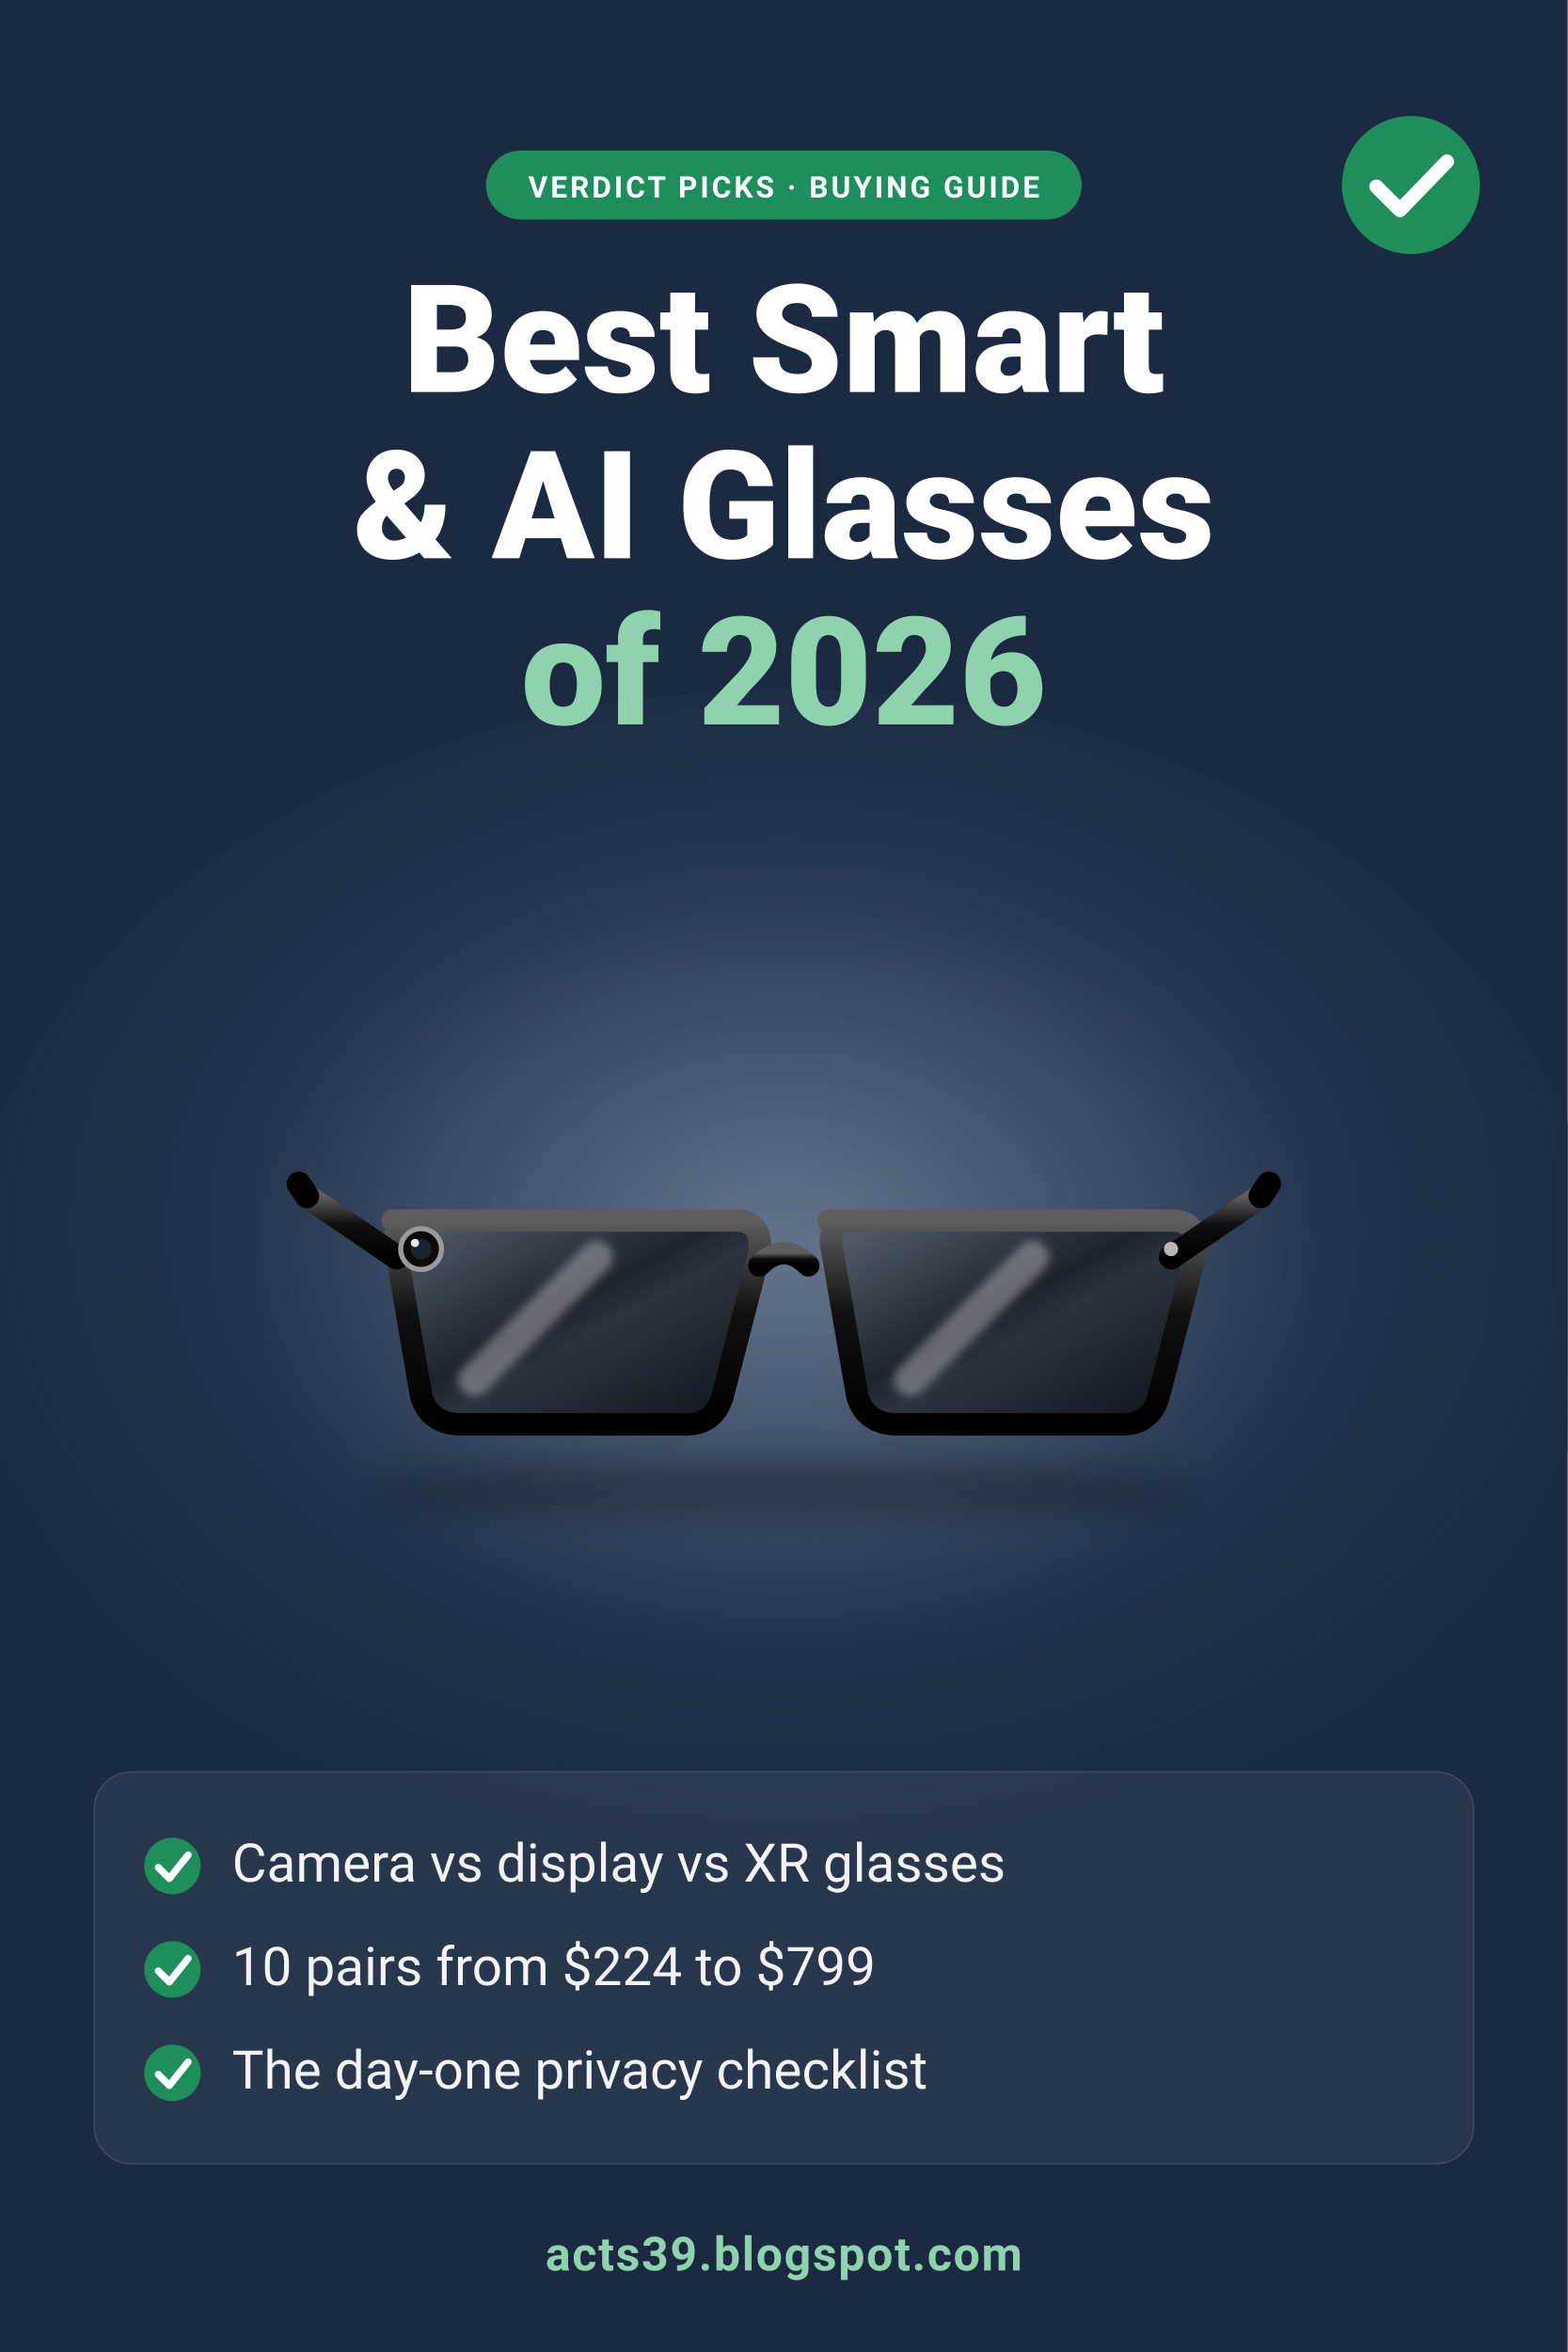
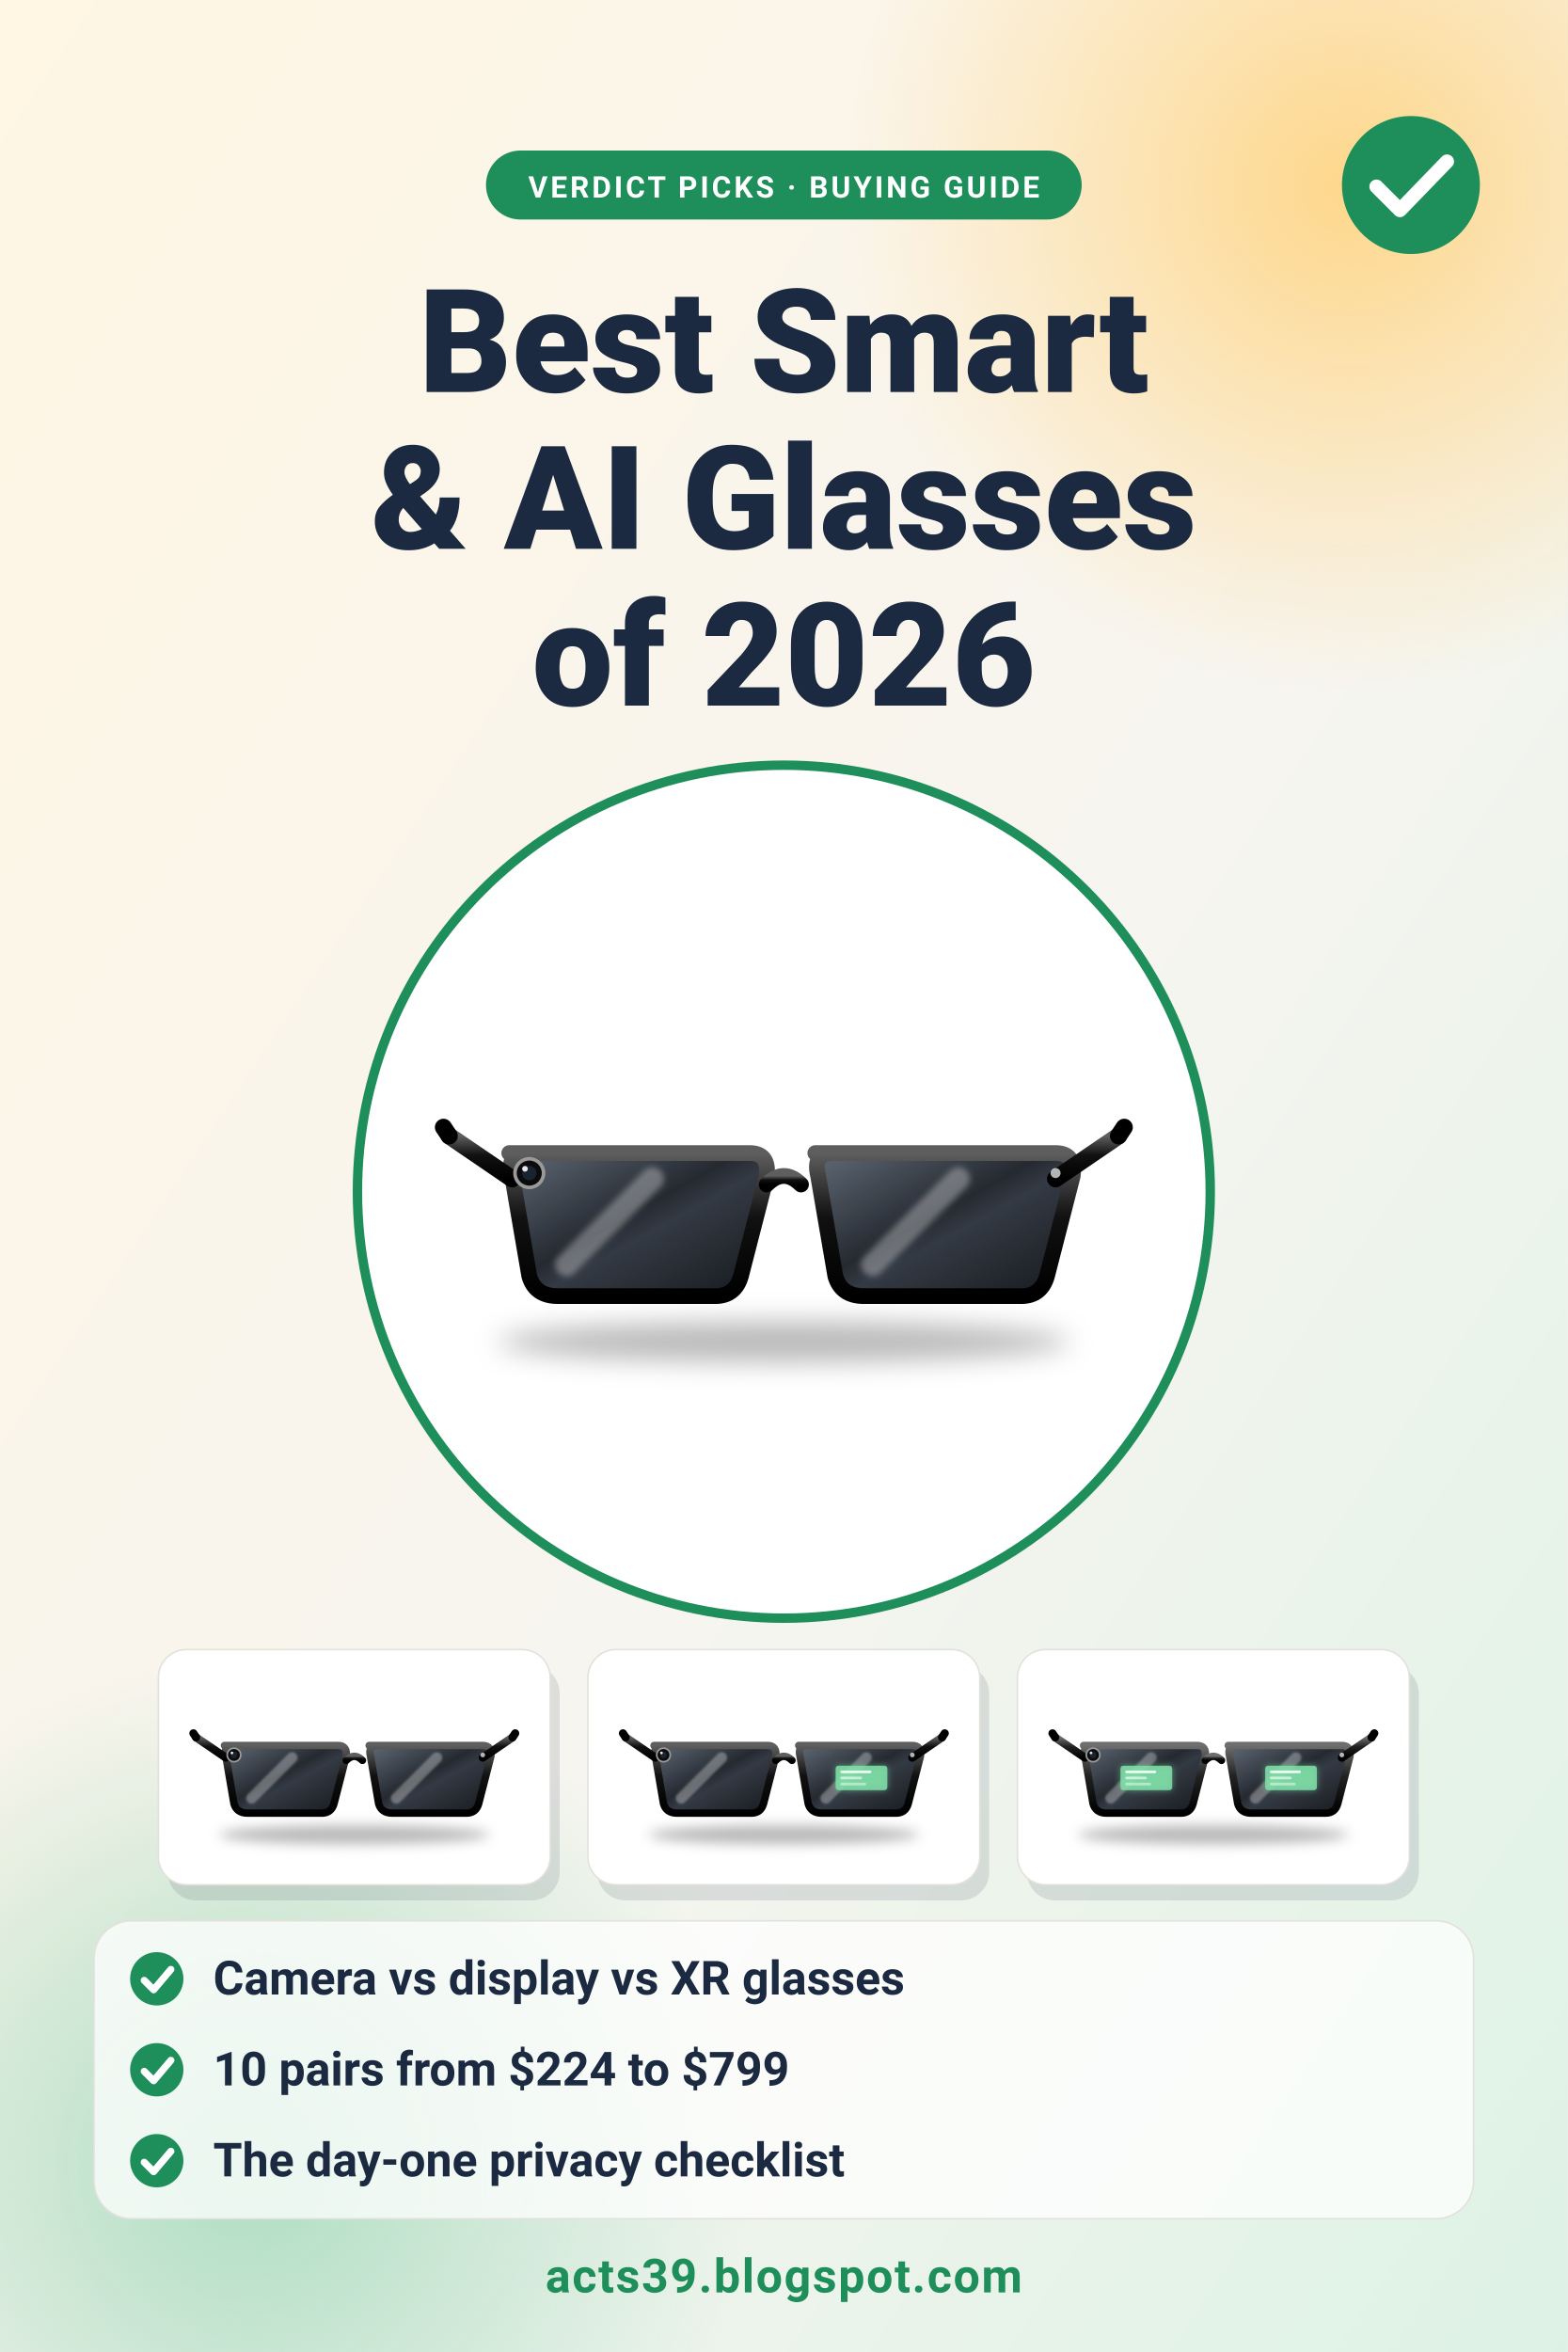
<svg xmlns="http://www.w3.org/2000/svg" viewBox="0 0 1000 1500" role="img" aria-label="Best Smart and AI Glasses of 2026 — Verdict Picks buying guide, with a render of the Ray-Ban Meta Gen 2">
  <defs>
-     <radialGradient id="pin-spot" cx="50%" cy="45%" r="60%">
-       <stop offset="0" stop-color="#3A4D6B" />
-       <stop offset="0.6" stop-color="#24344D" />
-       <stop offset="1" stop-color="#1B2A41" stop-opacity="0" />
+     <linearGradient id="bp-bg" x1="0" y1="0" x2="1" y2="1">
+       <stop offset="0" stop-color="#FFF6E3" />
+       <stop offset="0.55" stop-color="#F7F5F0" />
+       <stop offset="1" stop-color="#DDF2E5" />
+     </linearGradient>
+     <radialGradient id="bp-sun" cx="50%" cy="50%" r="50%">
+       <stop offset="0" stop-color="#FFD27A" stop-opacity="0.85" />
+       <stop offset="1" stop-color="#FFD27A" stop-opacity="0" />
    </radialGradient>
-     <radialGradient id="pin-halo" cx="50%" cy="50%" r="50%">
-       <stop offset="0" stop-color="#ffffff" stop-opacity="0.22" />
-       <stop offset="1" stop-color="#ffffff" stop-opacity="0" />
+     <radialGradient id="bp-leaf" cx="50%" cy="50%" r="50%">
+       <stop offset="0" stop-color="#8FD3AE" stop-opacity="0.7" />
+       <stop offset="1" stop-color="#8FD3AE" stop-opacity="0" />
    </radialGradient>
  </defs>
-   <rect width="1000" height="1500" fill="#1B2A41" />
-   <ellipse cx="500" cy="820" rx="520" ry="380" fill="url(#pin-spot)" />
-   <ellipse cx="500" cy="800" rx="340" ry="240" fill="url(#pin-halo)" />
+   <rect width="1000" height="1500" fill="url(#bp-bg)" />
+   <circle cx="860" cy="120" r="320" fill="url(#bp-sun)" />
+   <circle cx="160" cy="1380" r="320" fill="url(#bp-leaf)" />
  <g font-family="-apple-system,Segoe UI,Roboto,Helvetica,Arial,sans-serif">
    <rect x="310" y="96" width="380" height="44" rx="22" fill="#1E8E5A" />
    <text x="500" y="126" text-anchor="middle" font-size="19" font-weight="700" fill="#fff" letter-spacing="1.8">VERDICT PICKS · BUYING GUIDE</text>
-     <text x="500" y="250" text-anchor="middle" font-size="96" font-weight="800" fill="#fff">Best Smart</text>
-     <text x="500" y="356" text-anchor="middle" font-size="96" font-weight="800" fill="#fff">&amp; AI Glasses</text>
-     <text x="500" y="462" text-anchor="middle" font-size="96" font-weight="800" fill="#8FD3AE">of 2026</text>
-     <g transform="translate(110 560) scale(1.3)">
-       <defs>
-         <radialGradient id="pin-bg" cx="50%" cy="38%" r="72%">
-           <stop offset="0" stop-color="#ffffff" />
-           <stop offset="0.7" stop-color="#f3f3f1" />
-           <stop offset="1" stop-color="#e4e4e1" />
-         </radialGradient>
-         <filter id="pin-blur" x="-30%" y="-80%" width="160%" height="300%">
-           <feGaussianBlur stdDeviation="9" />
-         </filter>
-         <filter id="pin-soft" x="-20%" y="-20%" width="140%" height="140%">
-           <feGaussianBlur stdDeviation="2.2" />
-         </filter>
-         <filter id="pin-glow" x="-50%" y="-50%" width="200%" height="200%">
-           <feGaussianBlur stdDeviation="5" />
-         </filter>
-         <linearGradient id="pin-front" x1="0" y1="0" x2="0.35" y2="1">
-           <stop offset="0" stop-color="#2b2b2b" />
-           <stop offset="0.55" stop-color="#111" />
+     <text x="500" y="250" text-anchor="middle" font-size="92" font-weight="800" fill="#1B2A41">Best Smart</text>
+     <text x="500" y="350" text-anchor="middle" font-size="92" font-weight="800" fill="#1B2A41">&amp; AI Glasses</text>
+     <text x="500" y="450" text-anchor="middle" font-size="92" font-weight="800" fill="#1B2A41">of 2026</text>
+   </g>
+   <circle cx="500" cy="760" r="272" fill="#fff" />
+   <circle cx="500" cy="760" r="272" fill="none" stroke="#1E8E5A" stroke-width="6" />
+   <g transform="translate(226.3158 582.1053) scale(0.9122807)">
+     <defs>
+       <radialGradient id="bphero-bg" cx="50%" cy="38%" r="72%">
+         <stop offset="0" stop-color="#ffffff" />
+         <stop offset="0.7" stop-color="#f3f3f1" />
+         <stop offset="1" stop-color="#e4e4e1" />
+       </radialGradient>
+       <filter id="bphero-blur" x="-30%" y="-80%" width="160%" height="300%">
+         <feGaussianBlur stdDeviation="9" />
+       </filter>
+       <filter id="bphero-soft" x="-20%" y="-20%" width="140%" height="140%">
+         <feGaussianBlur stdDeviation="2.2" />
+       </filter>
+       <filter id="bphero-glow" x="-50%" y="-50%" width="200%" height="200%">
+         <feGaussianBlur stdDeviation="5" />
+       </filter>
+       <linearGradient id="bphero-front" x1="0" y1="0" x2="0.35" y2="1">
+         <stop offset="0" stop-color="#2b2b2b" />
+         <stop offset="0.55" stop-color="#111" />
+         <stop offset="1" stop-color="#000000" />
+       </linearGradient>
+       <linearGradient id="bphero-side" x1="0" y1="0" x2="1" y2="1">
+         <stop offset="0" stop-color="#020202" />
+         <stop offset="1" stop-color="#000000" />
+       </linearGradient>
+       <linearGradient id="bphero-top" x1="0" y1="0" x2="1" y2="1">
+         <stop offset="0" stop-color="#4e4e4e" />
+         <stop offset="1" stop-color="#202020" />
+       </linearGradient>
+       <radialGradient id="bphero-dome" cx="38%" cy="32%" r="75%">
+         <stop offset="0" stop-color="#494949" />
+         <stop offset="0.6" stop-color="#111" />
+         <stop offset="1" stop-color="#000000" />
+       </radialGradient>
+       <linearGradient id="bphero-gloss" x1="0" y1="0" x2="1" y2="1">
+         <stop offset="0" stop-color="#ffffff" stop-opacity="0.55" />
+         <stop offset="0.5" stop-color="#ffffff" stop-opacity="0.05" />
+         <stop offset="1" stop-color="#ffffff" stop-opacity="0" />
+       </linearGradient>
+       <linearGradient id="bphero-screen" x1="0" y1="0" x2="1" y2="1">
+         <stop offset="0" stop-color="#1d2a3a" />
+         <stop offset="1" stop-color="#060a10" />
+       </linearGradient>
+       <linearGradient id="bphero-metal" x1="0" y1="0" x2="1" y2="0">
+         <stop offset="0" stop-color="#d9d9d6" />
+         <stop offset="0.35" stop-color="#f4f4f2" />
+         <stop offset="0.65" stop-color="#bdbdb9" />
+         <stop offset="1" stop-color="#e6e6e3" />
+       </linearGradient>
+       <linearGradient id="bphero-accent" x1="0" y1="0" x2="0" y2="1">
+         <stop offset="0" stop-color="#bdefd2" />
+         <stop offset="1" stop-color="#4ed487" />
+       </linearGradient>
+       <linearGradient id="bphero-lens" x1="0" y1="0" x2="1" y2="1">
+         <stop offset="0" stop-color="#5a6470" />
+         <stop offset="0.45" stop-color="#1c2129" />
+         <stop offset="0.55" stop-color="#2b323c" />
+         <stop offset="1" stop-color="#0c0f14" />
+       </linearGradient>
+     </defs>
+     <ellipse cx="300" cy="300" rx="200" ry="14" fill="#000" opacity="0.28" filter="url(#bphero-blur)" />
+     <linearGradient id="bphero-fr" x1="0" y1="0" x2="0" y2="1">
+       <stop offset="0" stop-color="#5e5e5e" />
+       <stop offset="0.45" stop-color="#111" />
+       <stop offset="1" stop-color="#000000" />
+     </linearGradient>
+     <path d="M 108 168 L 276 168 Q 290 168 288 184 L 270 254 Q 266 268 252 268 L 142 268 Q 126 268 122 254 L 110 184 Q 106 168 120 168 Z" fill="url(#bphero-lens)" opacity="0.96" />
+     <path d="M 108 168 L 276 168 Q 290 168 288 184 L 270 254 Q 266 268 252 268 L 142 268 Q 126 268 122 254 L 110 184 Q 106 168 120 168 Z" fill="none" stroke="url(#bphero-fr)" stroke-width="11" stroke-linejoin="round" />
+     <path d="M 148.04 246.0 L 208.1 186.0" stroke="#fff" stroke-opacity="0.32" stroke-width="16.0" stroke-linecap="round" filter="url(#bphero-soft)" />
+     <path d="M 322 168 L 490 168 Q 504 168 502 184 L 484 254 Q 480 268 466 268 L 356 268 Q 340 268 336 254 L 324 184 Q 320 168 334 168 Z" fill="url(#bphero-lens)" opacity="0.96" />
+     <path d="M 322 168 L 490 168 Q 504 168 502 184 L 484 254 Q 480 268 466 268 L 356 268 Q 340 268 336 254 L 324 184 Q 320 168 334 168 Z" fill="none" stroke="url(#bphero-fr)" stroke-width="11" stroke-linejoin="round" />
+     <path d="M 362.04 246.0 L 422.1 186.0" stroke="#fff" stroke-opacity="0.32" stroke-width="16.0" stroke-linecap="round" filter="url(#bphero-soft)" />
+     <path d="M 288 190 Q 300 178 312 190" fill="none" stroke="url(#bphero-fr)" stroke-width="11" stroke-linecap="round" />
+     <path d="M 110 186 L 66 156 M 490 186 L 534 156" stroke="url(#bphero-fr)" stroke-width="12" stroke-linecap="round" />
+     <path d="M 66 156 L 62 150 M 534 156 L 538 150" stroke="#000000" stroke-width="12" stroke-linecap="round" />
+     <circle cx="122" cy="182" r="10" fill="#0b0b0b" stroke="#9a9a9a" stroke-width="2.5" />
+     <circle cx="122" cy="182" r="5" fill="#1a2430" />
+     <circle cx="119" cy="179" r="2" fill="#fff" opacity="0.9" />
+     <circle cx="490" cy="182" r="3.5" fill="#fff" opacity="0.7" />
+   </g>
+   <g transform="translate(101.0 1052)">
+     <rect x="6" y="10" width="250" height="150" rx="18" fill="#1B2A41" opacity="0.12" />
+     <rect width="250" height="150" rx="18" fill="#fff" />
+     <rect width="250" height="150" rx="18" fill="none" stroke="#E3E1DB" />
+     <svg x="8" y="6" width="234" height="138" viewBox="60 40 480 320" preserveAspectRatio="xMidYMid meet">
+       <g transform="translate(0 0) scale(1.0)">
+         <defs>
+           <radialGradient id="pgen2-bg" cx="50%" cy="38%" r="72%">
+             <stop offset="0" stop-color="#ffffff" />
+             <stop offset="0.7" stop-color="#f3f3f1" />
+             <stop offset="1" stop-color="#e4e4e1" />
+           </radialGradient>
+           <filter id="pgen2-blur" x="-30%" y="-80%" width="160%" height="300%">
+             <feGaussianBlur stdDeviation="9" />
+           </filter>
+           <filter id="pgen2-soft" x="-20%" y="-20%" width="140%" height="140%">
+             <feGaussianBlur stdDeviation="2.2" />
+           </filter>
+           <filter id="pgen2-glow" x="-50%" y="-50%" width="200%" height="200%">
+             <feGaussianBlur stdDeviation="5" />
+           </filter>
+           <linearGradient id="pgen2-front" x1="0" y1="0" x2="0.35" y2="1">
+             <stop offset="0" stop-color="#2b2b2b" />
+             <stop offset="0.55" stop-color="#111" />
+             <stop offset="1" stop-color="#000000" />
+           </linearGradient>
+           <linearGradient id="pgen2-side" x1="0" y1="0" x2="1" y2="1">
+             <stop offset="0" stop-color="#020202" />
+             <stop offset="1" stop-color="#000000" />
+           </linearGradient>
+           <linearGradient id="pgen2-top" x1="0" y1="0" x2="1" y2="1">
+             <stop offset="0" stop-color="#4e4e4e" />
+             <stop offset="1" stop-color="#202020" />
+           </linearGradient>
+           <radialGradient id="pgen2-dome" cx="38%" cy="32%" r="75%">
+             <stop offset="0" stop-color="#494949" />
+             <stop offset="0.6" stop-color="#111" />
+             <stop offset="1" stop-color="#000000" />
+           </radialGradient>
+           <linearGradient id="pgen2-gloss" x1="0" y1="0" x2="1" y2="1">
+             <stop offset="0" stop-color="#ffffff" stop-opacity="0.55" />
+             <stop offset="0.5" stop-color="#ffffff" stop-opacity="0.05" />
+             <stop offset="1" stop-color="#ffffff" stop-opacity="0" />
+           </linearGradient>
+           <linearGradient id="pgen2-screen" x1="0" y1="0" x2="1" y2="1">
+             <stop offset="0" stop-color="#1d2a3a" />
+             <stop offset="1" stop-color="#060a10" />
+           </linearGradient>
+           <linearGradient id="pgen2-metal" x1="0" y1="0" x2="1" y2="0">
+             <stop offset="0" stop-color="#d9d9d6" />
+             <stop offset="0.35" stop-color="#f4f4f2" />
+             <stop offset="0.65" stop-color="#bdbdb9" />
+             <stop offset="1" stop-color="#e6e6e3" />
+           </linearGradient>
+           <linearGradient id="pgen2-accent" x1="0" y1="0" x2="0" y2="1">
+             <stop offset="0" stop-color="#bdefd2" />
+             <stop offset="1" stop-color="#4ed487" />
+           </linearGradient>
+           <linearGradient id="pgen2-lens" x1="0" y1="0" x2="1" y2="1">
+             <stop offset="0" stop-color="#5a6470" />
+             <stop offset="0.45" stop-color="#1c2129" />
+             <stop offset="0.55" stop-color="#2b323c" />
+             <stop offset="1" stop-color="#0c0f14" />
+           </linearGradient>
+         </defs>
+         <ellipse cx="300" cy="300" rx="200" ry="14" fill="#000" opacity="0.28" filter="url(#pgen2-blur)" />
+         <linearGradient id="pgen2-fr" x1="0" y1="0" x2="0" y2="1">
+           <stop offset="0" stop-color="#5e5e5e" />
+           <stop offset="0.45" stop-color="#111" />
          <stop offset="1" stop-color="#000000" />
        </linearGradient>
-         <linearGradient id="pin-side" x1="0" y1="0" x2="1" y2="1">
-           <stop offset="0" stop-color="#020202" />
+         <path d="M 108 168 L 276 168 Q 290 168 288 184 L 270 254 Q 266 268 252 268 L 142 268 Q 126 268 122 254 L 110 184 Q 106 168 120 168 Z" fill="url(#pgen2-lens)" opacity="0.96" />
+         <path d="M 108 168 L 276 168 Q 290 168 288 184 L 270 254 Q 266 268 252 268 L 142 268 Q 126 268 122 254 L 110 184 Q 106 168 120 168 Z" fill="none" stroke="url(#pgen2-fr)" stroke-width="11" stroke-linejoin="round" />
+         <path d="M 148.04 246.0 L 208.1 186.0" stroke="#fff" stroke-opacity="0.32" stroke-width="16.0" stroke-linecap="round" filter="url(#pgen2-soft)" />
+         <path d="M 322 168 L 490 168 Q 504 168 502 184 L 484 254 Q 480 268 466 268 L 356 268 Q 340 268 336 254 L 324 184 Q 320 168 334 168 Z" fill="url(#pgen2-lens)" opacity="0.96" />
+         <path d="M 322 168 L 490 168 Q 504 168 502 184 L 484 254 Q 480 268 466 268 L 356 268 Q 340 268 336 254 L 324 184 Q 320 168 334 168 Z" fill="none" stroke="url(#pgen2-fr)" stroke-width="11" stroke-linejoin="round" />
+         <path d="M 362.04 246.0 L 422.1 186.0" stroke="#fff" stroke-opacity="0.32" stroke-width="16.0" stroke-linecap="round" filter="url(#pgen2-soft)" />
+         <path d="M 288 190 Q 300 178 312 190" fill="none" stroke="url(#pgen2-fr)" stroke-width="11" stroke-linecap="round" />
+         <path d="M 110 186 L 66 156 M 490 186 L 534 156" stroke="url(#pgen2-fr)" stroke-width="12" stroke-linecap="round" />
+         <path d="M 66 156 L 62 150 M 534 156 L 538 150" stroke="#000000" stroke-width="12" stroke-linecap="round" />
+         <circle cx="122" cy="182" r="10" fill="#0b0b0b" stroke="#9a9a9a" stroke-width="2.5" />
+         <circle cx="122" cy="182" r="5" fill="#1a2430" />
+         <circle cx="119" cy="179" r="2" fill="#fff" opacity="0.9" />
+         <circle cx="490" cy="182" r="3.5" fill="#fff" opacity="0.7" />
+       </g>
+     </svg>
+   </g>
+   <g transform="translate(375.0 1052)">
+     <rect x="6" y="10" width="250" height="150" rx="18" fill="#1B2A41" opacity="0.12" />
+     <rect width="250" height="150" rx="18" fill="#fff" />
+     <rect width="250" height="150" rx="18" fill="none" stroke="#E3E1DB" />
+     <svg x="8" y="6" width="234" height="138" viewBox="60 40 480 320" preserveAspectRatio="xMidYMid meet">
+       <g transform="translate(0 0) scale(1.0)">
+         <defs>
+           <radialGradient id="pdisplay-bg" cx="50%" cy="38%" r="72%">
+             <stop offset="0" stop-color="#ffffff" />
+             <stop offset="0.7" stop-color="#f3f3f1" />
+             <stop offset="1" stop-color="#e4e4e1" />
+           </radialGradient>
+           <filter id="pdisplay-blur" x="-30%" y="-80%" width="160%" height="300%">
+             <feGaussianBlur stdDeviation="9" />
+           </filter>
+           <filter id="pdisplay-soft" x="-20%" y="-20%" width="140%" height="140%">
+             <feGaussianBlur stdDeviation="2.2" />
+           </filter>
+           <filter id="pdisplay-glow" x="-50%" y="-50%" width="200%" height="200%">
+             <feGaussianBlur stdDeviation="5" />
+           </filter>
+           <linearGradient id="pdisplay-front" x1="0" y1="0" x2="0.35" y2="1">
+             <stop offset="0" stop-color="#2b2b2b" />
+             <stop offset="0.55" stop-color="#111" />
+             <stop offset="1" stop-color="#000000" />
+           </linearGradient>
+           <linearGradient id="pdisplay-side" x1="0" y1="0" x2="1" y2="1">
+             <stop offset="0" stop-color="#020202" />
+             <stop offset="1" stop-color="#000000" />
+           </linearGradient>
+           <linearGradient id="pdisplay-top" x1="0" y1="0" x2="1" y2="1">
+             <stop offset="0" stop-color="#4e4e4e" />
+             <stop offset="1" stop-color="#202020" />
+           </linearGradient>
+           <radialGradient id="pdisplay-dome" cx="38%" cy="32%" r="75%">
+             <stop offset="0" stop-color="#494949" />
+             <stop offset="0.6" stop-color="#111" />
+             <stop offset="1" stop-color="#000000" />
+           </radialGradient>
+           <linearGradient id="pdisplay-gloss" x1="0" y1="0" x2="1" y2="1">
+             <stop offset="0" stop-color="#ffffff" stop-opacity="0.55" />
+             <stop offset="0.5" stop-color="#ffffff" stop-opacity="0.05" />
+             <stop offset="1" stop-color="#ffffff" stop-opacity="0" />
+           </linearGradient>
+           <linearGradient id="pdisplay-screen" x1="0" y1="0" x2="1" y2="1">
+             <stop offset="0" stop-color="#1d2a3a" />
+             <stop offset="1" stop-color="#060a10" />
+           </linearGradient>
+           <linearGradient id="pdisplay-metal" x1="0" y1="0" x2="1" y2="0">
+             <stop offset="0" stop-color="#d9d9d6" />
+             <stop offset="0.35" stop-color="#f4f4f2" />
+             <stop offset="0.65" stop-color="#bdbdb9" />
+             <stop offset="1" stop-color="#e6e6e3" />
+           </linearGradient>
+           <linearGradient id="pdisplay-accent" x1="0" y1="0" x2="0" y2="1">
+             <stop offset="0" stop-color="#bdefd2" />
+             <stop offset="1" stop-color="#4ed487" />
+           </linearGradient>
+           <linearGradient id="pdisplay-lens" x1="0" y1="0" x2="1" y2="1">
+             <stop offset="0" stop-color="#5a6470" />
+             <stop offset="0.45" stop-color="#1c2129" />
+             <stop offset="0.55" stop-color="#2b323c" />
+             <stop offset="1" stop-color="#0c0f14" />
+           </linearGradient>
+         </defs>
+         <ellipse cx="300" cy="300" rx="200" ry="14" fill="#000" opacity="0.28" filter="url(#pdisplay-blur)" />
+         <linearGradient id="pdisplay-fr" x1="0" y1="0" x2="0" y2="1">
+           <stop offset="0" stop-color="#5e5e5e" />
+           <stop offset="0.45" stop-color="#111" />
          <stop offset="1" stop-color="#000000" />
        </linearGradient>
-         <linearGradient id="pin-top" x1="0" y1="0" x2="1" y2="1">
-           <stop offset="0" stop-color="#4e4e4e" />
-           <stop offset="1" stop-color="#202020" />
+         <path d="M 108 168 L 276 168 Q 290 168 288 184 L 270 254 Q 266 268 252 268 L 142 268 Q 126 268 122 254 L 110 184 Q 106 168 120 168 Z" fill="url(#pdisplay-lens)" opacity="0.96" />
+         <path d="M 108 168 L 276 168 Q 290 168 288 184 L 270 254 Q 266 268 252 268 L 142 268 Q 126 268 122 254 L 110 184 Q 106 168 120 168 Z" fill="none" stroke="url(#pdisplay-fr)" stroke-width="11" stroke-linejoin="round" />
+         <path d="M 148.04 246.0 L 208.1 186.0" stroke="#fff" stroke-opacity="0.32" stroke-width="16.0" stroke-linecap="round" filter="url(#pdisplay-soft)" />
+         <path d="M 322 168 L 490 168 Q 504 168 502 184 L 484 254 Q 480 268 466 268 L 356 268 Q 340 268 336 254 L 324 184 Q 320 168 334 168 Z" fill="url(#pdisplay-lens)" opacity="0.96" />
+         <path d="M 322 168 L 490 168 Q 504 168 502 184 L 484 254 Q 480 268 466 268 L 356 268 Q 340 268 336 254 L 324 184 Q 320 168 334 168 Z" fill="none" stroke="url(#pdisplay-fr)" stroke-width="11" stroke-linejoin="round" />
+         <path d="M 362.04 246.0 L 422.1 186.0" stroke="#fff" stroke-opacity="0.32" stroke-width="16.0" stroke-linecap="round" filter="url(#pdisplay-soft)" />
+         <path d="M 288 190 Q 300 178 312 190" fill="none" stroke="url(#pdisplay-fr)" stroke-width="11" stroke-linecap="round" />
+         <path d="M 110 186 L 66 156 M 490 186 L 534 156" stroke="url(#pdisplay-fr)" stroke-width="12" stroke-linecap="round" />
+         <path d="M 66 156 L 62 150 M 534 156 L 538 150" stroke="#000000" stroke-width="12" stroke-linecap="round" />
+         <circle cx="122" cy="182" r="10" fill="#0b0b0b" stroke="#9a9a9a" stroke-width="2.5" />
+         <circle cx="122" cy="182" r="5" fill="#1a2430" />
+         <circle cx="119" cy="179" r="2" fill="#fff" opacity="0.9" />
+         <circle cx="490" cy="182" r="3.5" fill="#fff" opacity="0.7" />
+         <rect x="376.6" y="198.0" width="76.44" height="36.0" rx="4" fill="#7FE0A8" opacity="0.55" filter="url(#pdisplay-glow)" />
+         <rect x="376.6" y="198.0" width="76.44" height="36.0" rx="4" fill="#7FE0A8" opacity="0.85" />
+         <rect x="383.6" y="205.0" width="45.864" height="4" rx="2" fill="#fff" opacity="0.85" />
+         <rect x="383.6" y="214.0" width="32.105" height="4" rx="2" fill="#fff" opacity="0.6" />
+         <rect x="383.6" y="223.0" width="38.22" height="4" rx="2" fill="#fff" opacity="0.45" />
+       </g>
+     </svg>
+   </g>
+   <g transform="translate(649.0 1052)">
+     <rect x="6" y="10" width="250" height="150" rx="18" fill="#1B2A41" opacity="0.12" />
+     <rect width="250" height="150" rx="18" fill="#fff" />
+     <rect width="250" height="150" rx="18" fill="none" stroke="#E3E1DB" />
+     <svg x="8" y="6" width="234" height="138" viewBox="60 40 480 320" preserveAspectRatio="xMidYMid meet">
+       <g transform="translate(0 0) scale(1.0)">
+         <defs>
+           <radialGradient id="prokid-bg" cx="50%" cy="38%" r="72%">
+             <stop offset="0" stop-color="#ffffff" />
+             <stop offset="0.7" stop-color="#f3f3f1" />
+             <stop offset="1" stop-color="#e4e4e1" />
+           </radialGradient>
+           <filter id="prokid-blur" x="-30%" y="-80%" width="160%" height="300%">
+             <feGaussianBlur stdDeviation="9" />
+           </filter>
+           <filter id="prokid-soft" x="-20%" y="-20%" width="140%" height="140%">
+             <feGaussianBlur stdDeviation="2.2" />
+           </filter>
+           <filter id="prokid-glow" x="-50%" y="-50%" width="200%" height="200%">
+             <feGaussianBlur stdDeviation="5" />
+           </filter>
+           <linearGradient id="prokid-front" x1="0" y1="0" x2="0.35" y2="1">
+             <stop offset="0" stop-color="#3c3c3c" />
+             <stop offset="0.55" stop-color="#222" />
+             <stop offset="1" stop-color="#0b0b0b" />
+           </linearGradient>
+           <linearGradient id="prokid-side" x1="0" y1="0" x2="1" y2="1">
+             <stop offset="0" stop-color="#131313" />
+             <stop offset="1" stop-color="#000000" />
+           </linearGradient>
+           <linearGradient id="prokid-top" x1="0" y1="0" x2="1" y2="1">
+             <stop offset="0" stop-color="#5f5f5f" />
+             <stop offset="1" stop-color="#313131" />
+           </linearGradient>
+           <radialGradient id="prokid-dome" cx="38%" cy="32%" r="75%">
+             <stop offset="0" stop-color="#5a5a5a" />
+             <stop offset="0.6" stop-color="#222" />
+             <stop offset="1" stop-color="#000000" />
+           </radialGradient>
+           <linearGradient id="prokid-gloss" x1="0" y1="0" x2="1" y2="1">
+             <stop offset="0" stop-color="#ffffff" stop-opacity="0.55" />
+             <stop offset="0.5" stop-color="#ffffff" stop-opacity="0.05" />
+             <stop offset="1" stop-color="#ffffff" stop-opacity="0" />
+           </linearGradient>
+           <linearGradient id="prokid-screen" x1="0" y1="0" x2="1" y2="1">
+             <stop offset="0" stop-color="#1d2a3a" />
+             <stop offset="1" stop-color="#060a10" />
+           </linearGradient>
+           <linearGradient id="prokid-metal" x1="0" y1="0" x2="1" y2="0">
+             <stop offset="0" stop-color="#d9d9d6" />
+             <stop offset="0.35" stop-color="#f4f4f2" />
+             <stop offset="0.65" stop-color="#bdbdb9" />
+             <stop offset="1" stop-color="#e6e6e3" />
+           </linearGradient>
+           <linearGradient id="prokid-accent" x1="0" y1="0" x2="0" y2="1">
+             <stop offset="0" stop-color="#bdefd2" />
+             <stop offset="1" stop-color="#4ed487" />
+           </linearGradient>
+           <linearGradient id="prokid-lens" x1="0" y1="0" x2="1" y2="1">
+             <stop offset="0" stop-color="#5a6470" />
+             <stop offset="0.45" stop-color="#1c2129" />
+             <stop offset="0.55" stop-color="#2b323c" />
+             <stop offset="1" stop-color="#0c0f14" />
+           </linearGradient>
+         </defs>
+         <ellipse cx="300" cy="300" rx="200" ry="14" fill="#000" opacity="0.28" filter="url(#prokid-blur)" />
+         <linearGradient id="prokid-fr" x1="0" y1="0" x2="0" y2="1">
+           <stop offset="0" stop-color="#6e6e6e" />
+           <stop offset="0.45" stop-color="#222" />
+           <stop offset="1" stop-color="#000000" />
        </linearGradient>
-         <radialGradient id="pin-dome" cx="38%" cy="32%" r="75%">
-           <stop offset="0" stop-color="#494949" />
-           <stop offset="0.6" stop-color="#111" />
-           <stop offset="1" stop-color="#000000" />
-         </radialGradient>
-         <linearGradient id="pin-gloss" x1="0" y1="0" x2="1" y2="1">
-           <stop offset="0" stop-color="#ffffff" stop-opacity="0.55" />
-           <stop offset="0.5" stop-color="#ffffff" stop-opacity="0.05" />
-           <stop offset="1" stop-color="#ffffff" stop-opacity="0" />
-         </linearGradient>
-         <linearGradient id="pin-screen" x1="0" y1="0" x2="1" y2="1">
-           <stop offset="0" stop-color="#1d2a3a" />
-           <stop offset="1" stop-color="#060a10" />
-         </linearGradient>
-         <linearGradient id="pin-metal" x1="0" y1="0" x2="1" y2="0">
-           <stop offset="0" stop-color="#d9d9d6" />
-           <stop offset="0.35" stop-color="#f4f4f2" />
-           <stop offset="0.65" stop-color="#bdbdb9" />
-           <stop offset="1" stop-color="#e6e6e3" />
-         </linearGradient>
-         <linearGradient id="pin-accent" x1="0" y1="0" x2="0" y2="1">
-           <stop offset="0" stop-color="#bdefd2" />
-           <stop offset="1" stop-color="#4ed487" />
-         </linearGradient>
-         <linearGradient id="pin-lens" x1="0" y1="0" x2="1" y2="1">
-           <stop offset="0" stop-color="#5a6470" />
-           <stop offset="0.45" stop-color="#1c2129" />
-           <stop offset="0.55" stop-color="#2b323c" />
-           <stop offset="1" stop-color="#0c0f14" />
-         </linearGradient>
-       </defs>
-       <ellipse cx="300" cy="300" rx="200" ry="14" fill="#000" opacity="0.28" filter="url(#pin-blur)" />
-       <linearGradient id="pin-fr" x1="0" y1="0" x2="0" y2="1">
-         <stop offset="0" stop-color="#5e5e5e" />
-         <stop offset="0.45" stop-color="#111" />
-         <stop offset="1" stop-color="#000000" />
-       </linearGradient>
-       <path d="M 108 168 L 276 168 Q 290 168 288 184 L 270 254 Q 266 268 252 268 L 142 268 Q 126 268 122 254 L 110 184 Q 106 168 120 168 Z" fill="url(#pin-lens)" opacity="0.96" />
-       <path d="M 108 168 L 276 168 Q 290 168 288 184 L 270 254 Q 266 268 252 268 L 142 268 Q 126 268 122 254 L 110 184 Q 106 168 120 168 Z" fill="none" stroke="url(#pin-fr)" stroke-width="11" stroke-linejoin="round" />
-       <path d="M 148.04 246.0 L 208.1 186.0" stroke="#fff" stroke-opacity="0.32" stroke-width="16.0" stroke-linecap="round" filter="url(#pin-soft)" />
-       <path d="M 322 168 L 490 168 Q 504 168 502 184 L 484 254 Q 480 268 466 268 L 356 268 Q 340 268 336 254 L 324 184 Q 320 168 334 168 Z" fill="url(#pin-lens)" opacity="0.96" />
-       <path d="M 322 168 L 490 168 Q 504 168 502 184 L 484 254 Q 480 268 466 268 L 356 268 Q 340 268 336 254 L 324 184 Q 320 168 334 168 Z" fill="none" stroke="url(#pin-fr)" stroke-width="11" stroke-linejoin="round" />
-       <path d="M 362.04 246.0 L 422.1 186.0" stroke="#fff" stroke-opacity="0.32" stroke-width="16.0" stroke-linecap="round" filter="url(#pin-soft)" />
-       <path d="M 288 190 Q 300 178 312 190" fill="none" stroke="url(#pin-fr)" stroke-width="11" stroke-linecap="round" />
-       <path d="M 110 186 L 66 156 M 490 186 L 534 156" stroke="url(#pin-fr)" stroke-width="12" stroke-linecap="round" />
-       <path d="M 66 156 L 62 150 M 534 156 L 538 150" stroke="#000000" stroke-width="12" stroke-linecap="round" />
-       <circle cx="122" cy="182" r="10" fill="#0b0b0b" stroke="#9a9a9a" stroke-width="2.5" />
-       <circle cx="122" cy="182" r="5" fill="#1a2430" />
-       <circle cx="119" cy="179" r="2" fill="#fff" opacity="0.9" />
-       <circle cx="490" cy="182" r="3.5" fill="#fff" opacity="0.7" />
+         <path d="M 108 168 L 276 168 Q 290 168 288 184 L 270 254 Q 266 268 252 268 L 142 268 Q 126 268 122 254 L 110 184 Q 106 168 120 168 Z" fill="url(#prokid-lens)" opacity="0.96" />
+         <path d="M 108 168 L 276 168 Q 290 168 288 184 L 270 254 Q 266 268 252 268 L 142 268 Q 126 268 122 254 L 110 184 Q 106 168 120 168 Z" fill="none" stroke="url(#prokid-fr)" stroke-width="11" stroke-linejoin="round" />
+         <path d="M 148.04 246.0 L 208.1 186.0" stroke="#fff" stroke-opacity="0.32" stroke-width="16.0" stroke-linecap="round" filter="url(#prokid-soft)" />
+         <path d="M 322 168 L 490 168 Q 504 168 502 184 L 484 254 Q 480 268 466 268 L 356 268 Q 340 268 336 254 L 324 184 Q 320 168 334 168 Z" fill="url(#prokid-lens)" opacity="0.96" />
+         <path d="M 322 168 L 490 168 Q 504 168 502 184 L 484 254 Q 480 268 466 268 L 356 268 Q 340 268 336 254 L 324 184 Q 320 168 334 168 Z" fill="none" stroke="url(#prokid-fr)" stroke-width="11" stroke-linejoin="round" />
+         <path d="M 362.04 246.0 L 422.1 186.0" stroke="#fff" stroke-opacity="0.32" stroke-width="16.0" stroke-linecap="round" filter="url(#prokid-soft)" />
+         <path d="M 288 190 Q 300 178 312 190" fill="none" stroke="url(#prokid-fr)" stroke-width="11" stroke-linecap="round" />
+         <path d="M 110 186 L 66 156 M 490 186 L 534 156" stroke="url(#prokid-fr)" stroke-width="12" stroke-linecap="round" />
+         <path d="M 66 156 L 62 150 M 534 156 L 538 150" stroke="#000000" stroke-width="12" stroke-linecap="round" />
+         <circle cx="122" cy="182" r="10" fill="#0b0b0b" stroke="#9a9a9a" stroke-width="2.5" />
+         <circle cx="122" cy="182" r="5" fill="#1a2430" />
+         <circle cx="119" cy="179" r="2" fill="#fff" opacity="0.9" />
+         <circle cx="490" cy="182" r="3.5" fill="#fff" opacity="0.7" />
+         <rect x="162.6" y="198.0" width="76.44" height="36.0" rx="4" fill="#7FE0A8" opacity="0.55" filter="url(#prokid-glow)" />
+         <rect x="162.6" y="198.0" width="76.44" height="36.0" rx="4" fill="#7FE0A8" opacity="0.85" />
+         <rect x="169.6" y="205.0" width="45.864" height="4" rx="2" fill="#fff" opacity="0.85" />
+         <rect x="169.6" y="214.0" width="32.105" height="4" rx="2" fill="#fff" opacity="0.6" />
+         <rect x="169.6" y="223.0" width="38.22" height="4" rx="2" fill="#fff" opacity="0.45" />
+         <rect x="376.6" y="198.0" width="76.44" height="36.0" rx="4" fill="#7FE0A8" opacity="0.55" filter="url(#prokid-glow)" />
+         <rect x="376.6" y="198.0" width="76.44" height="36.0" rx="4" fill="#7FE0A8" opacity="0.85" />
+         <rect x="383.6" y="205.0" width="45.864" height="4" rx="2" fill="#fff" opacity="0.85" />
+         <rect x="383.6" y="214.0" width="32.105" height="4" rx="2" fill="#fff" opacity="0.6" />
+         <rect x="383.6" y="223.0" width="38.22" height="4" rx="2" fill="#fff" opacity="0.45" />
+       </g>
+     </svg>
+   </g>
+   <g font-family="-apple-system,Segoe UI,Roboto,Helvetica,Arial,sans-serif">
+     <rect x="60" y="1225" width="880" height="190" rx="24" fill="#fff" fill-opacity="0.75" stroke="#E3E1DB" />
+     <g transform="translate(0 1262)">
+       <circle cx="100" cy="0" r="17" fill="#1E8E5A" />
+       <path d="M 92 1 L 98 7 L 109 -6" fill="none" stroke="#fff" stroke-width="4.5" stroke-linecap="round" stroke-linejoin="round" />
+       <text x="136" y="10" font-size="30" font-weight="600" fill="#1B2A41">Camera vs display vs XR glasses</text>
    </g>
-     <rect x="60" y="1130" width="880" height="250" rx="24" fill="#ffffff" fill-opacity="0.06" stroke="#ffffff" stroke-opacity="0.12" />
-     <g transform="translate(0 1190)">
-       <circle cx="110" cy="0" r="18" fill="#1E8E5A" />
-       <path d="M 101 1 L 108 8 L 120 -7" fill="none" stroke="#fff" stroke-width="4.5" stroke-linecap="round" stroke-linejoin="round" />
-       <text x="148" y="10" font-size="34" fill="#F1F4F8">Camera vs display vs XR glasses</text>
+     <g transform="translate(0 1320)">
+       <circle cx="100" cy="0" r="17" fill="#1E8E5A" />
+       <path d="M 92 1 L 98 7 L 109 -6" fill="none" stroke="#fff" stroke-width="4.5" stroke-linecap="round" stroke-linejoin="round" />
+       <text x="136" y="10" font-size="30" font-weight="600" fill="#1B2A41">10 pairs from $224 to $799</text>
    </g>
-     <g transform="translate(0 1256)">
-       <circle cx="110" cy="0" r="18" fill="#1E8E5A" />
-       <path d="M 101 1 L 108 8 L 120 -7" fill="none" stroke="#fff" stroke-width="4.5" stroke-linecap="round" stroke-linejoin="round" />
-       <text x="148" y="10" font-size="34" fill="#F1F4F8">10 pairs from $224 to $799</text>
+     <g transform="translate(0 1378)">
+       <circle cx="100" cy="0" r="17" fill="#1E8E5A" />
+       <path d="M 92 1 L 98 7 L 109 -6" fill="none" stroke="#fff" stroke-width="4.5" stroke-linecap="round" stroke-linejoin="round" />
+       <text x="136" y="10" font-size="30" font-weight="600" fill="#1B2A41">The day-one privacy checklist</text>
    </g>
-     <g transform="translate(0 1322)">
-       <circle cx="110" cy="0" r="18" fill="#1E8E5A" />
-       <path d="M 101 1 L 108 8 L 120 -7" fill="none" stroke="#fff" stroke-width="4.5" stroke-linecap="round" stroke-linejoin="round" />
-       <text x="148" y="10" font-size="34" fill="#F1F4F8">The day-one privacy checklist</text>
-     </g>
-     <text x="500" y="1448" text-anchor="middle" font-size="30" font-weight="700" fill="#8FD3AE" letter-spacing="1">acts39.blogspot.com</text>
+     <text x="500" y="1462" text-anchor="middle" font-size="30" font-weight="700" fill="#1E8E5A" letter-spacing="1">acts39.blogspot.com</text>
  </g>
  <circle cx="900" cy="118" r="44" fill="#1E8E5A" />
  <path d="M 878 119 L 893 134 L 923 103" fill="none" stroke="#fff" stroke-width="9" stroke-linecap="round" stroke-linejoin="round" />
</svg>
